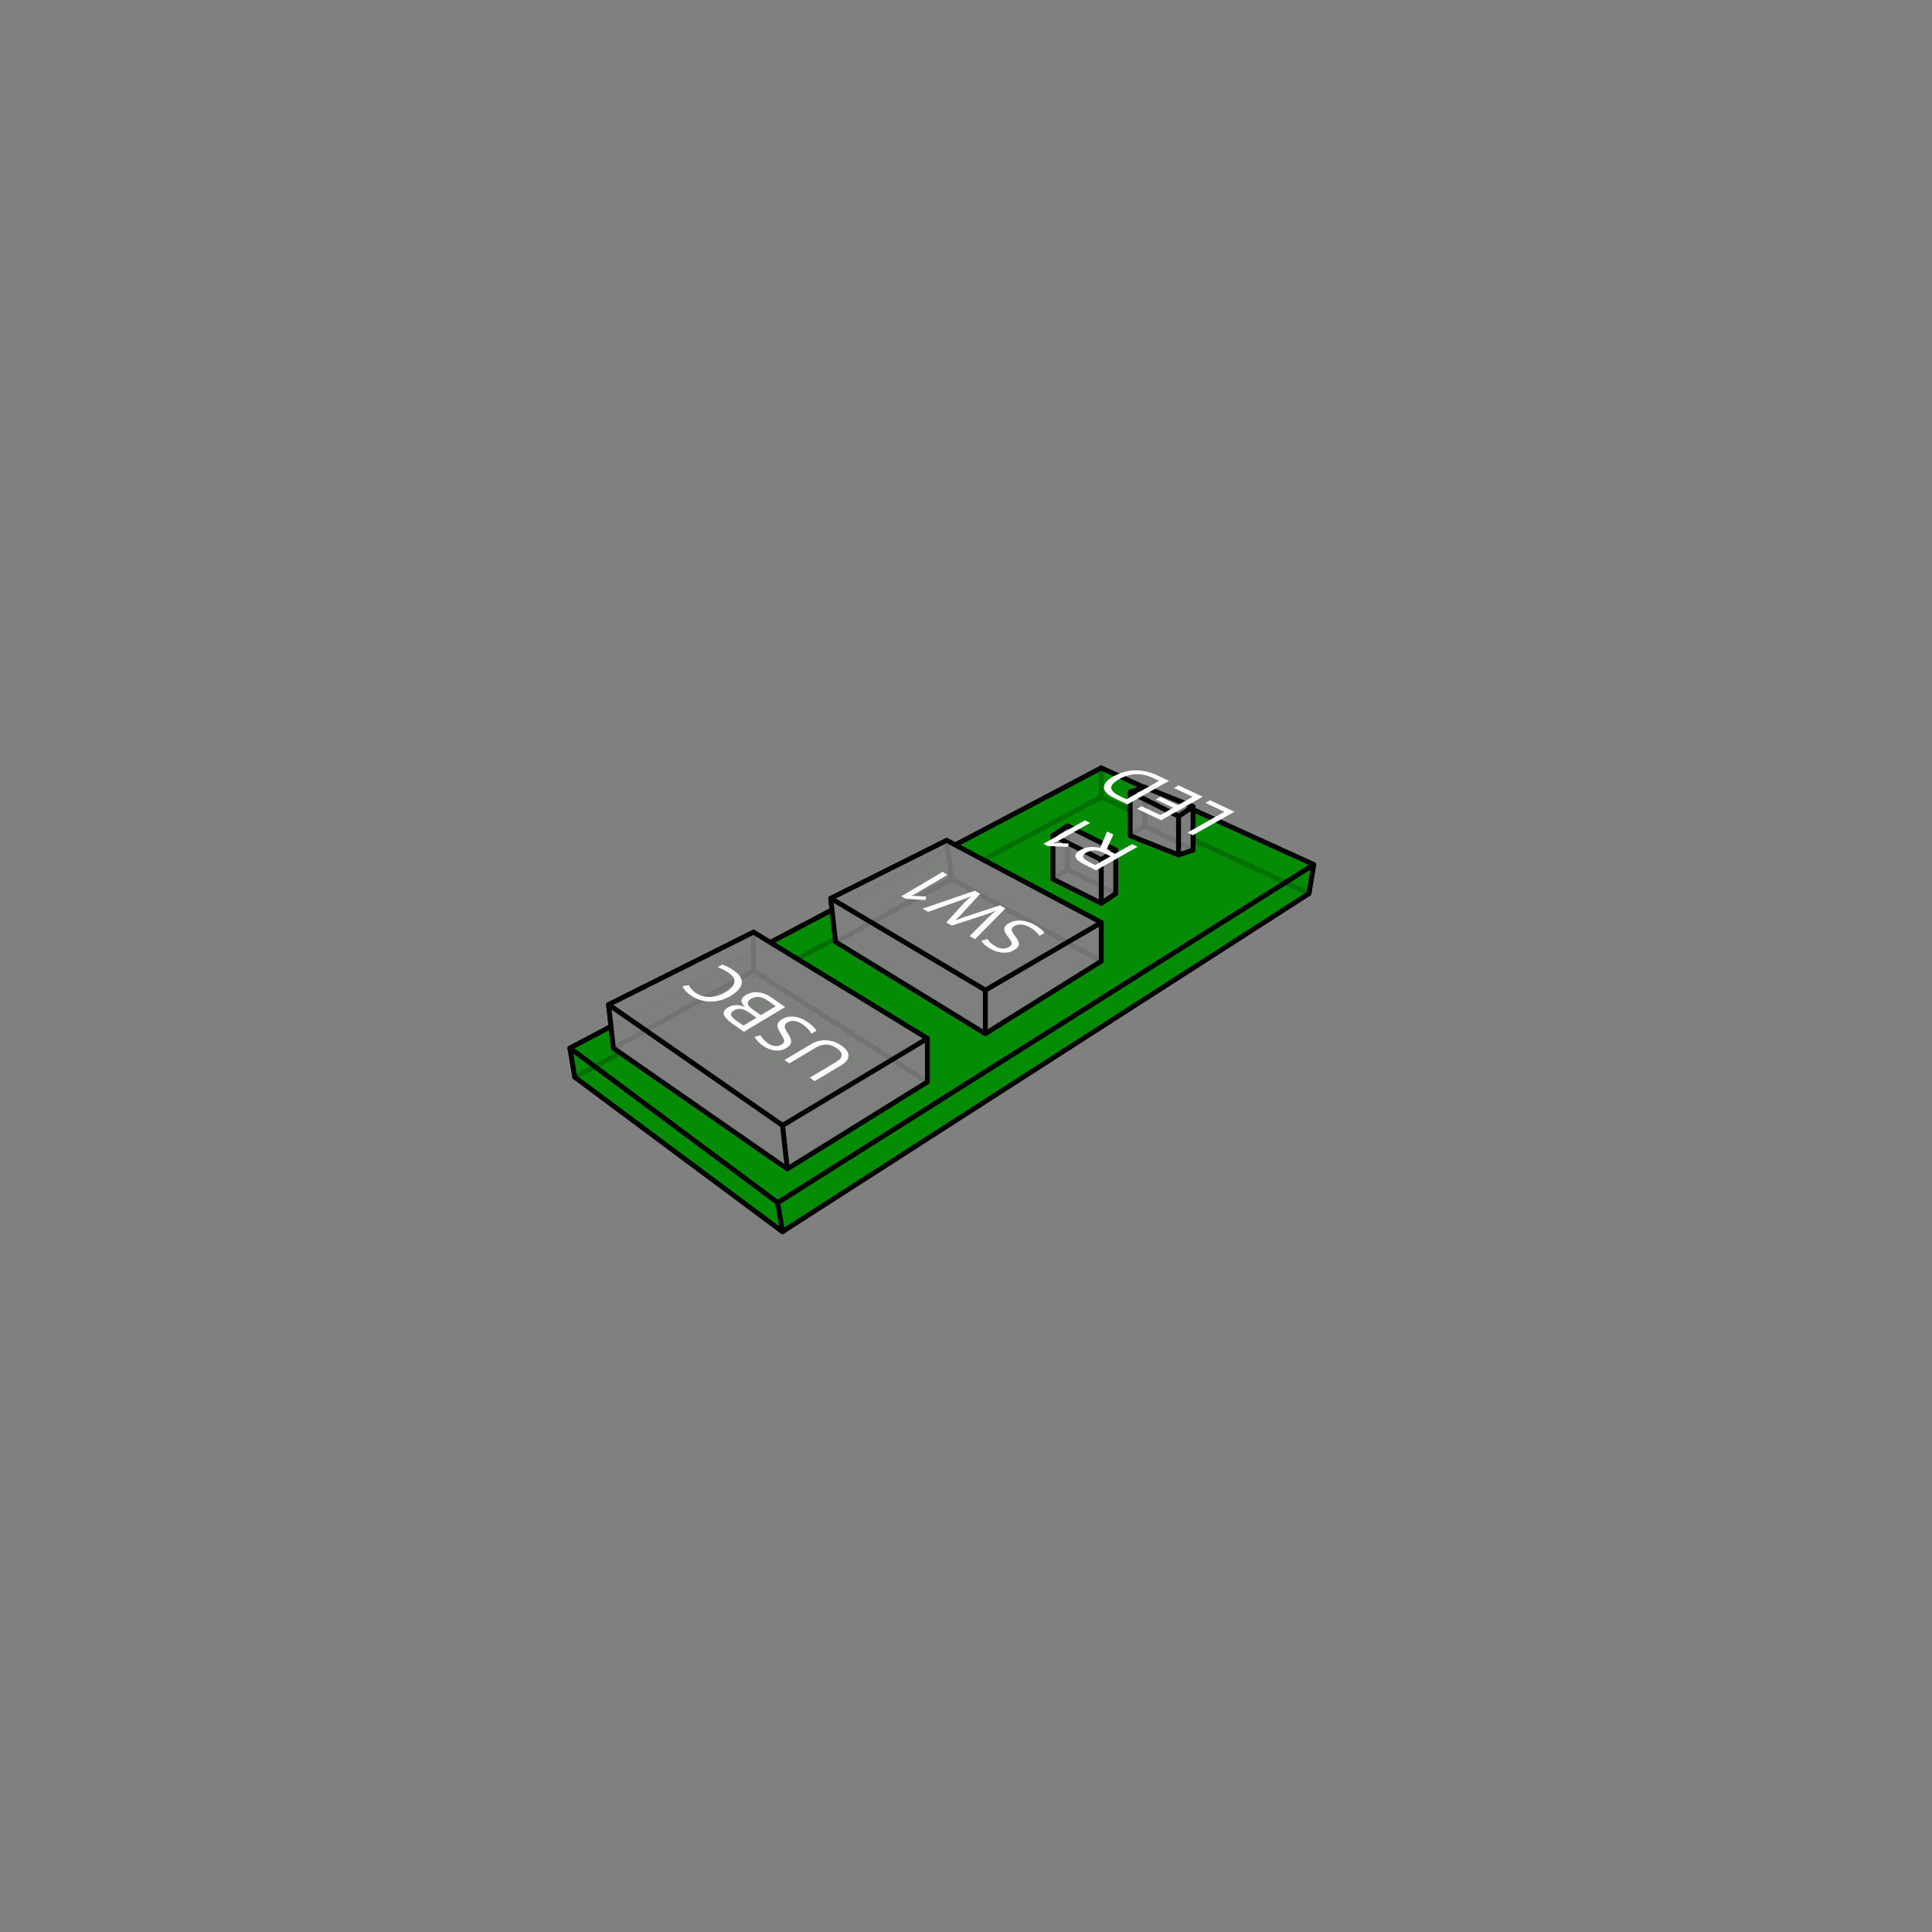
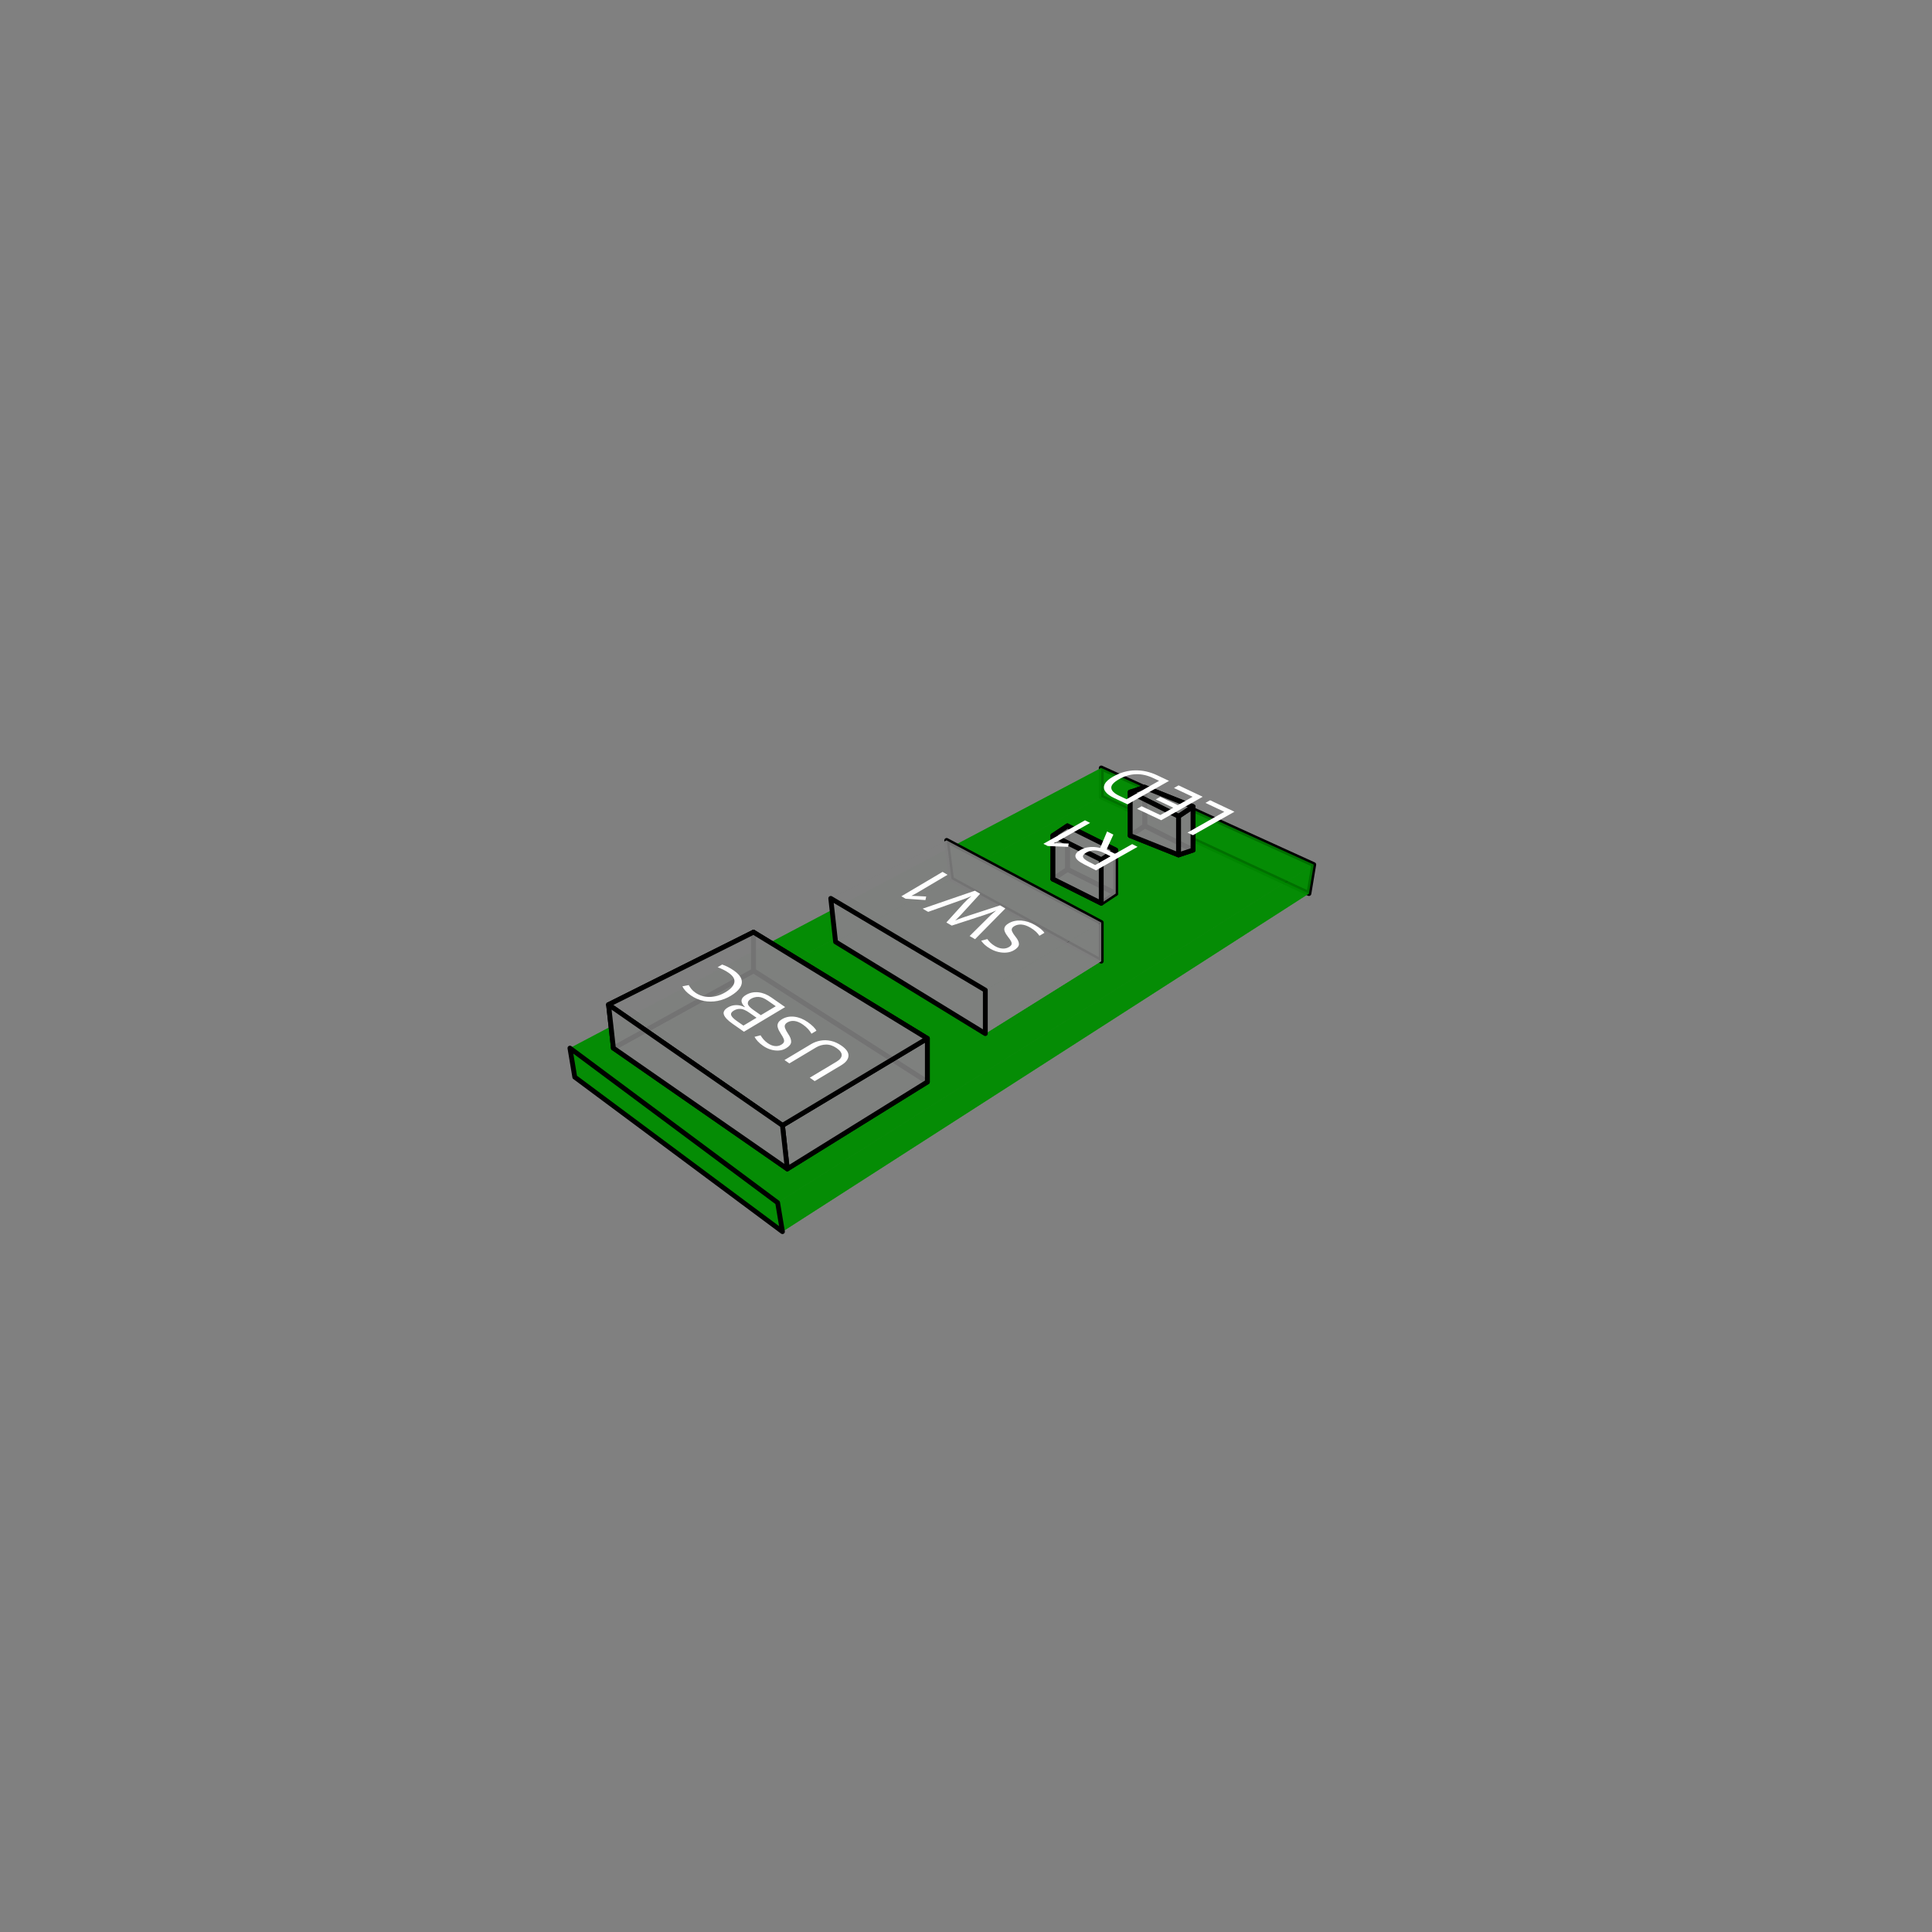
<svg xmlns="http://www.w3.org/2000/svg" width="400" height="400" viewBox="-200 -200 400 400">
  <rect x="-200" y="-200" width="400" height="400" fill="gray" />
  <g stroke="#000" stroke-width="1" stroke-linecap="round" stroke-linejoin="round">
    <polygon fill="rgba(0,140,0,0.8)" points="71,-15 72,-21 28,-41 28,-35" />
-     <polygon fill="rgba(0,140,0,0.8)" points="-38,55 -81,23 28,-35 71,-15" />
-     <polygon fill="rgba(0,140,0,0.8)" points="-81,23 -82,17 28,-41 28,-35" />
-     <polygon fill="rgba(0,140,0,0.8)" points="-38,55 -39,49 72,-21 71,-15" />
-     <polygon fill="rgba(0,140,0,0.8)" points="-39,49 -82,17 28,-41 72,-21" />
+     <polygon fill="rgba(0,140,0,0.8)" stroke="none" points="-38,55 -81,23 28,-35 71,-15" />
+     <polygon fill="rgba(0,140,0,0.8)" stroke="none" points="-82,17 -82,17 28,-41 72,-21 -39,49" />
+     <polygon fill="rgba(0,140,0,0.8)" stroke="none" points="-82,17 -82,17 28,-41 28,-35 -81,23" />
    <polygon fill="rgba(128,128,128,0.9)" points="47,-24 47,-33 37,-37 37,-29" />
    <polygon fill="rgba(128,128,128,0.9)" points="44,-23 34,-27 37,-29 47,-24" />
    <polygon fill="rgba(128,128,128,0.9)" points="34,-27 34,-36 37,-37 37,-29" />
    <polygon fill="rgba(128,128,128,0.9)" points="44,-23 44,-31 47,-33 47,-24" />
    <polygon fill="rgba(128,128,128,0.9)" points="44,-31 34,-36 37,-37 47,-33" />
    <polygon fill="rgba(128,128,128,0.9)" points="44,-23 34,-27 34,-36 44,-31" />
    <polygon fill="rgba(128,128,128,0.9)" points="31,-15 31,-24 21,-29 21,-20" />
    <polygon fill="rgba(128,128,128,0.9)" points="28,-13 18,-18 21,-20 31,-15" />
    <polygon fill="rgba(128,128,128,0.9)" points="18,-18 18,-27 21,-29 21,-20" />
-     <polygon fill="rgba(128,128,128,0.9)" points="28,-13 28,-22 31,-24 31,-15" />
+     <polygon fill="rgba(128,128,128,0.9)" stroke="none" points="28,-13 28,-22 31,-24 31,-15" />
    <polygon fill="rgba(128,128,128,0.9)" points="28,-22 18,-27 21,-29 31,-24" />
+     <polygon fill="rgba(128,128,128,0.9)" stroke="none" points="28,-22 31,-24 31,-24" />
    <polygon fill="rgba(128,128,128,0.9)" points="28,-13 18,-18 18,-27 28,-22" />
    <polygon fill="rgba(128,128,128,0.9)" points="28,-1 28,-9 -4,-26 -3,-18" />
-     <polygon fill="rgba(128,128,128,0.9)" points="4,14 -27,-5 -3,-18 28,-1" />
-     <polygon fill="rgba(128,128,128,0.9)" points="-27,-5 -28,-14 -4,-26 -3,-18" />
-     <polygon fill="rgba(128,128,128,0.9)" points="4,14 4,5 28,-9 28,-1" />
-     <polygon fill="rgba(128,128,128,0.9)" points="4,5 -28,-14 -4,-26 28,-9" />
+     <polygon fill="rgba(128,128,128,0.9)" stroke="none" points="4,14 -27,-5 -3,-18 28,-1" />
+     <polygon fill="rgba(128,128,128,0.9)" stroke="none" points="-4,-26 -3,-18 -27,-5 -28,-14" />
+     <polygon fill="rgba(128,128,128,0.9)" stroke="none" points="4,14 4,5 28,-9 28,-1" />
+     <polygon fill="rgba(128,128,128,0.9)" stroke="none" points="4,5 -28,-14 -4,-26 28,-9 4,5" />
+     <polygon fill="rgba(128,128,128,0.9)" stroke="none" points="-28,-14 -4,-26 -4,-26 -28,-14" />
+     <polygon fill="rgba(128,128,128,0.9)" stroke="none" points="4,5 28,-9 28,-9" />
    <polygon fill="rgba(128,128,128,0.9)" points="4,14 -27,-5 -28,-14 4,5" />
+     <polygon fill="rgba(128,128,128,0.9)" stroke="none" points="4,14 -27,-5 -27,-5" />
+     <polygon fill="rgba(128,128,128,0.9)" stroke="none" points="-27,-5 -28,-14 -28,-14 -27,-5" />
+     <polygon fill="rgba(128,128,128,0.9)" stroke="none" points="4,5 -28,-14 -28,-14 4,5" />
    <polygon fill="rgba(128,128,128,0.9)" points="-8,24 -8,15 -44,-7 -44,1" />
    <polygon fill="rgba(128,128,128,0.9)" points="-37,42 -73,17 -44,1 -8,24" />
    <polygon fill="rgba(128,128,128,0.9)" points="-73,17 -74,8 -44,-7 -44,1" />
    <polygon fill="rgba(128,128,128,0.9)" points="-37,42 -38,33 -8,15 -8,24" />
    <polygon fill="rgba(128,128,128,0.9)" points="-38,33 -74,8 -44,-7 -8,15" />
    <polygon fill="rgba(128,128,128,0.9)" points="-37,42 -73,17 -74,8 -38,33" />
+     <polygon fill="rgba(0,140,0,0.8)" stroke="none" points="-38,55 -39,49 72,-21 71,-15" />
    <polygon fill="rgba(0,140,0,0.8)" points="-38,55 -81,23 -82,17 -39,49" />
+     <polygon fill="rgba(0,140,0,0.8)" stroke="none" points="-38,55 -81,23 -81,23" />
+     <polygon fill="rgba(0,140,0,0.8)" stroke="none" points="-39,49 -82,17 -82,17 -39,49" />
+     <polygon fill="rgba(0,140,0,0.8)" stroke="none" points="-81,23 -82,17 -82,17 -81,23" />
+     <polygon fill="rgba(0,140,0,0.8)" stroke="none" points="-38,55 -39,49 -39,49" />
  </g>
-   <g font-family="sans-serif" font-size="14" text-anchor="middle" dominant-baseline="central" transform="matrix(-0.8131931 -0.5676814 0.8526841 -0.5101891 -40.98355 12.03907)">
+   <g font-family="sans-serif" font-size="14" text-anchor="middle" dominant-baseline="central" transform="matrix(-0.8131931 -0.5676813 0.8526841 -0.510189 -40.98355 12.03906)">
    <text x="0" y="0" fill="white">USBC</text>
  </g>
-   <g font-family="sans-serif" font-size="14" text-anchor="middle" dominant-baseline="central" transform="matrix(-0.8954357 -0.4224389 0.8593533 -0.4858114 40.78101 -34.08101)">
+   <g font-family="sans-serif" font-size="14" text-anchor="middle" dominant-baseline="central" transform="matrix(-0.8954356 -0.422439 0.8593531 -0.4858119 40.78101 -34.08102)">
    <text x="0" y="0" fill="white">LED</text>
  </g>
-   <g font-family="sans-serif" font-size="14" text-anchor="middle" dominant-baseline="central" transform="matrix(-0.8563993 -0.4987652 0.852937 -0.5047738 0.2102568 -11.09953)">
+   <g font-family="sans-serif" font-size="14" text-anchor="middle" dominant-baseline="central" transform="matrix(-0.8563993 -0.4987652 0.852937 -0.5047738 0.2102564 -11.09953)">
    <text x="0" y="0" fill="white">SW1</text>
  </g>
-   <g font-family="sans-serif" font-size="14" text-anchor="middle" dominant-baseline="central" transform="matrix(-0.8843437 -0.4459195 0.8608113 -0.4866357 24.66032 -25.15015)">
+   <g font-family="sans-serif" font-size="14" text-anchor="middle" dominant-baseline="central" transform="matrix(-0.8843437 -0.4459196 0.8608115 -0.4866356 24.66032 -25.15015)">
    <text x="0" y="0" fill="white">R1</text>
  </g>
</svg>
